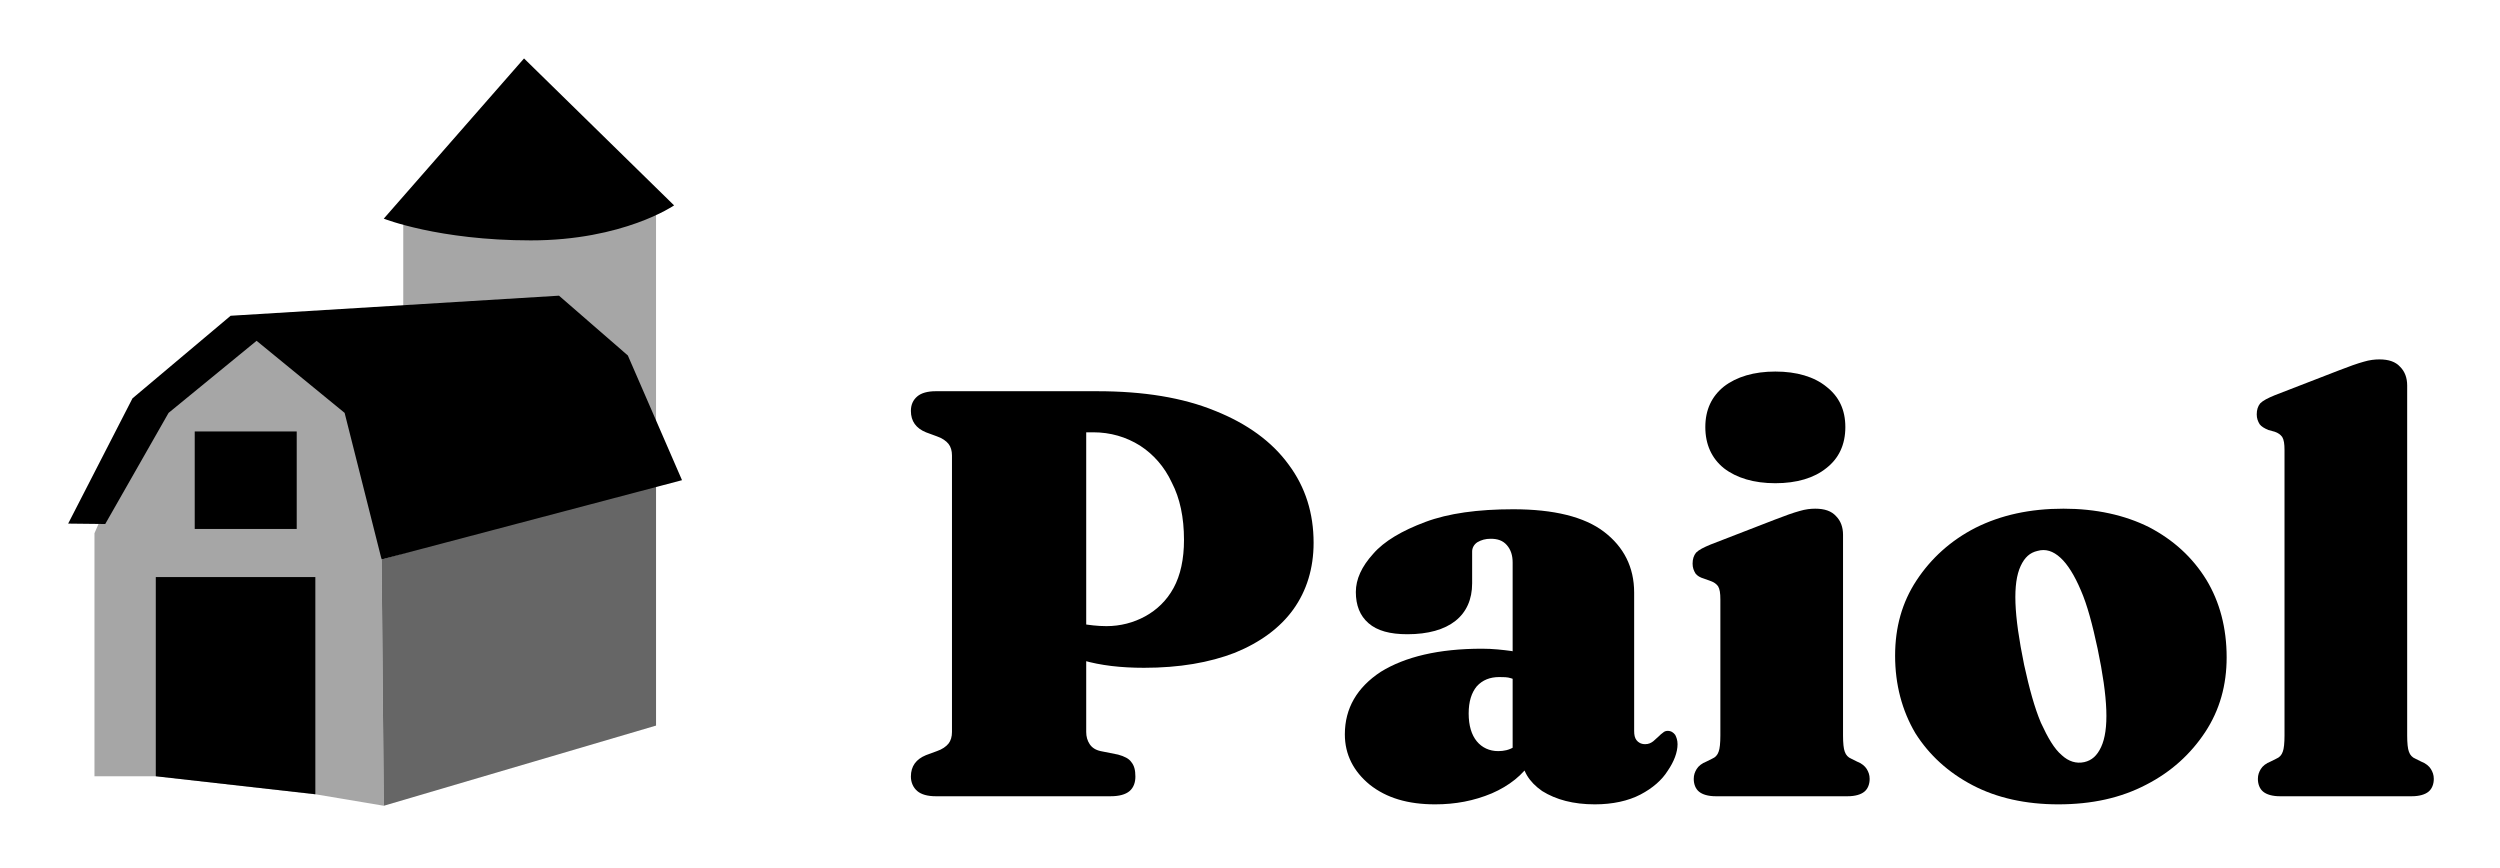
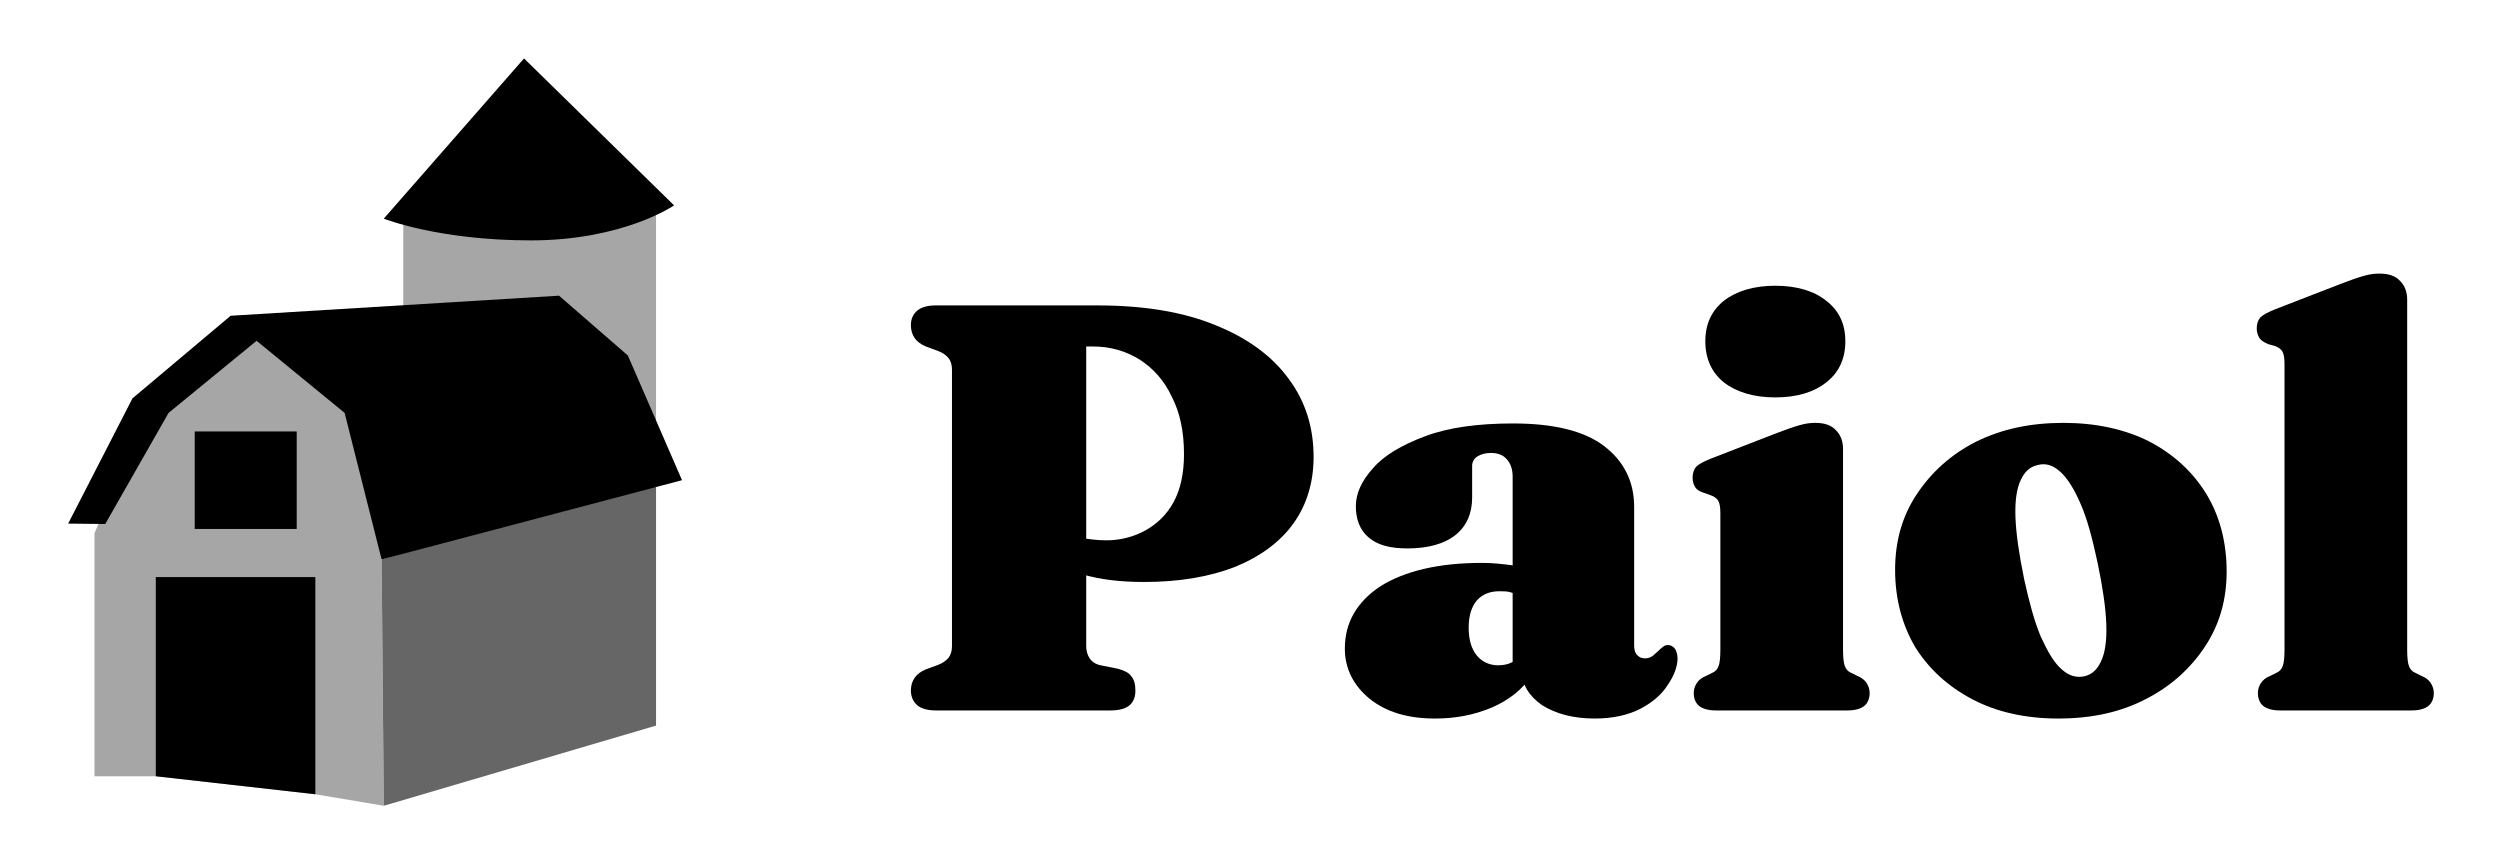
<svg xmlns="http://www.w3.org/2000/svg" viewBox="148.80 50.10 79.21 27.61" width="317" height="110" role="img">
  <g>
    <path transform="matrix(1,0,0,-1,160.767,67.9057)" d="M0 0 .069-7.839-2.11-7.473-7.187-6.9H-9.139V.834L-7.187 5.319-3.919 7.378-.185 5.08Z" fill="#a6a6a6" />
    <path transform="matrix(1,0,0,-1,0,207.732)" d="M169.501 143.775H161.456V151.023H169.501Z" fill="#a6a6a6" />
    <path transform="matrix(1,0,0,-1,169.5014,73.1931)" d="M0 0-8.665-2.552-8.734 5.287 0 7.81Z" fill="#666666" />
    <path transform="matrix(1,0,0,-1,150.7907,66.76459)" d="M0 0 2.047 3.986 5.171 6.615 15.622 7.254 17.813 5.351 19.537 1.382 9.976-1.141 8.799 3.524 5.997 5.818 3.196 3.524 1.18-.013Z" fill="#000000" />
    <path transform="matrix(1,0,0,-1,165.2996,51.9599)" d="M0 0 4.776-4.677C4.776-4.677 3.16-5.791 .215-5.791-2.729-5.791-4.464-5.099-4.464-5.099Z" fill="#000000" />
    <path transform="matrix(1,0,0,-1,153.5799,74.8057)" d="M0 0V6.34H5.078V-.573C3.385-.382 1.693-.191 0 0" fill="#000000" />
    <path transform="matrix(1,0,0,-1,0,207.732)" d="M158.065 143.9H154.819V140.797H158.065Z" fill="#000000" />
  </g>
-   <g transform="translate(177.540 75.800) scale(1.2637) translate(-141.500 -90.800)">
+   <g transform="translate(177.540 65.929) scale(1.2637) translate(-141.500 -85.150)">
    <path d="M.74 .438C.74 .394 .728 .355 .705 .323 .682 .291 .648 .266 .604 .248 .56 .231 .508 .222 .447 .222 .407 .222 .372 .226 .341 .235 .31 .244 .283 .256 .258 .271L.266 .333C.278 .324 .29 .317 .302 .311 .314 .305 .326 .301 .339 .298 .352 .296 .366 .294 .382 .294 .406 .294 .429 .3 .449 .311 .469 .322 .486 .338 .498 .36 .51 .382 .516 .41 .516 .443 .516 .482 .509 .515 .495 .542 .482 .57 .463 .591 .44 .606 .416 .621 .389 .629 .359 .629H.347V.111C.347 .103 .349 .096 .353 .09 .357 .084 .363 .08 .372 .078L.402 .072C.413 .069 .421 .065 .425 .059 .43 .053 .432 .045 .432 .034 .432 .024 .429 .015 .422 .009 .415 .003 .404 0 .389 0H.087C.073 0 .062 .003 .055 .009 .048 .015 .044 .024 .044 .034 .044 .052 .053 .064 .07 .071L.089 .078C.098 .081 .105 .086 .109 .091 .113 .096 .115 .103 .115 .111V.589C.115 .597 .113 .604 .109 .609 .105 .614 .098 .619 .089 .622L.07 .629C.053 .636 .044 .648 .044 .666 .044 .677 .048 .685 .055 .691 .062 .697 .073 .7 .087 .7H.366C.446 .7 .514 .689 .57 .666 .625 .644 .668 .613 .697 .573 .726 .534 .74 .489 .74 .438Z" transform="matrix(14.5725,0,0,-14.5725,140.916,90.51669)" fill="#000000" />
    <path d="M.333 .068V.08L.317 .081V.404C.317 .416 .314 .426 .307 .434 .3 .442 .291 .445 .279 .445 .27 .445 .263 .443 .256 .439 .25 .435 .247 .429 .247 .423V.368C.247 .34 .237 .318 .218 .303 .199 .288 .171 .28 .135 .28 .105 .28 .083 .286 .068 .299 .053 .312 .046 .33 .046 .353 .046 .375 .056 .397 .076 .419 .095 .441 .126 .459 .166 .474 .206 .489 .257 .496 .318 .496 .388 .496 .441 .483 .475 .457 .509 .431 .527 .396 .527 .352V.113C.527 .106 .528 .101 .531 .097 .534 .093 .539 .09 .546 .09 .552 .09 .556 .092 .56 .095 .563 .098 .567 .101 .57 .104 .572 .106 .574 .108 .577 .11 .579 .112 .582 .113 .585 .113 .591 .113 .595 .11 .598 .106 .6 .102 .602 .097 .602 .09 .602 .076 .596 .06 .585 .044 .575 .028 .559 .014 .538 .003 .517-.008 .49-.014 .459-.014 .422-.014 .392-.006 .368 .009 .345 .025 .333 .045 .333 .068M.027 .107C.027 .152 .048 .188 .089 .215 .131 .241 .189 .255 .264 .255 .283 .255 .3 .253 .315 .251 .33 .248 .342 .244 .351 .239L.334 .195C.327 .2 .32 .202 .314 .204 .308 .206 .301 .206 .294 .206 .278 .206 .265 .201 .255 .19 .246 .179 .241 .164 .241 .143 .241 .122 .246 .106 .255 .095 .264 .084 .277 .078 .292 .078 .302 .078 .311 .08 .319 .085 .328 .089 .334 .095 .339 .1L.35 .061C.335 .037 .311 .018 .281 .005 .25-.008 .218-.014 .183-.014 .136-.014 .099-.003 .07 .02 .042 .043 .027 .072 .027 .107Z" transform="matrix(14.5725,0,0,-14.5725,152.0931,90.51669)" fill="#000000" />
    <path d="M.287 .452V.105C.287 .092 .288 .082 .29 .077 .292 .071 .296 .067 .301 .065L.311 .06C.319 .057 .325 .052 .328 .047 .331 .042 .333 .037 .333 .03 .333 .021 .33 .013 .324 .008 .318 .003 .308 0 .295 0H.067C.054 0 .044 .003 .038 .008 .032 .013 .029 .021 .029 .03 .029 .037 .031 .042 .034 .047 .037 .052 .043 .057 .051 .06L.061 .065C.066 .067 .07 .071 .072 .077 .074 .082 .075 .092 .075 .105V.34C.075 .351 .074 .358 .071 .363 .068 .367 .064 .37 .058 .372L.047 .376C.04 .378 .035 .381 .032 .385 .029 .39 .027 .395 .027 .402 .027 .41 .029 .416 .033 .421 .038 .426 .046 .43 .058 .435L.169 .478C.187 .485 .201 .49 .212 .493 .222 .496 .231 .497 .239 .497 .255 .497 .267 .493 .275 .484 .283 .476 .287 .465 .287 .452M.17 .541C.133 .541 .103 .55 .081 .567 .06 .584 .049 .608 .049 .638 .049 .668 .06 .691 .081 .708 .103 .725 .133 .734 .17 .734 .207 .734 .237 .725 .258 .708 .28 .691 .291 .668 .291 .638 .291 .608 .28 .584 .258 .567 .237 .55 .207 .541 .17 .541Z" transform="matrix(14.5725,0,0,-14.5725,160.8512,90.51669)" fill="#000000" />
    <path d="M.316 .497C.372 .497 .422 .486 .464 .465 .506 .443 .539 .413 .563 .374 .586 .336 .598 .291 .598 .24 .598 .192 .586 .149 .561 .111 .536 .073 .502 .042 .459 .02 .415-.003 .365-.014 .307-.014 .251-.014 .201-.003 .159 .019 .117 .041 .084 .071 .06 .109 .037 .148 .025 .193 .025 .243 .025 .292 .037 .335 .062 .373 .087 .411 .121 .442 .164 .464 .208 .486 .258 .497 .316 .497M.352 .059C.365 .062 .374 .07 .381 .085 .388 .1 .391 .121 .39 .149 .389 .177 .384 .212 .375 .255 .366 .297 .357 .331 .346 .356 .335 .382 .323 .401 .311 .412 .298 .424 .285 .428 .271 .424 .258 .421 .249 .413 .242 .398 .235 .383 .232 .362 .233 .334 .234 .306 .239 .271 .248 .227 .257 .186 .266 .153 .277 .127 .289 .101 .3 .082 .313 .071 .325 .06 .338 .056 .352 .059Z" transform="matrix(14.5725,0,0,-14.5725,165.9807,90.51669)" fill="#000000" />
    <path d="M.287 .71V.105C.287 .092 .288 .082 .29 .077 .292 .071 .296 .067 .301 .065L.311 .06C.319 .057 .325 .052 .328 .047 .331 .042 .333 .037 .333 .03 .333 .021 .33 .013 .324 .008 .318 .003 .308 0 .295 0H.067C.054 0 .044 .003 .038 .008 .032 .013 .029 .021 .029 .03 .029 .037 .031 .042 .034 .047 .037 .052 .043 .057 .051 .06L.061 .065C.066 .067 .07 .071 .072 .077 .074 .082 .075 .092 .075 .105V.598C.075 .609 .074 .616 .071 .621 .068 .625 .064 .628 .058 .63L.047 .633C.04 .636 .035 .639 .032 .643 .029 .648 .027 .653 .027 .66 .027 .668 .029 .674 .033 .679 .038 .684 .046 .688 .058 .693L.169 .736C.187 .743 .201 .748 .212 .751 .222 .754 .231 .755 .239 .755 .255 .755 .267 .751 .275 .742 .283 .734 .287 .723 .287 .71Z" transform="matrix(14.5725,0,0,-14.5725,175.0594,90.51669)" fill="#000000" />
  </g>
</svg>
